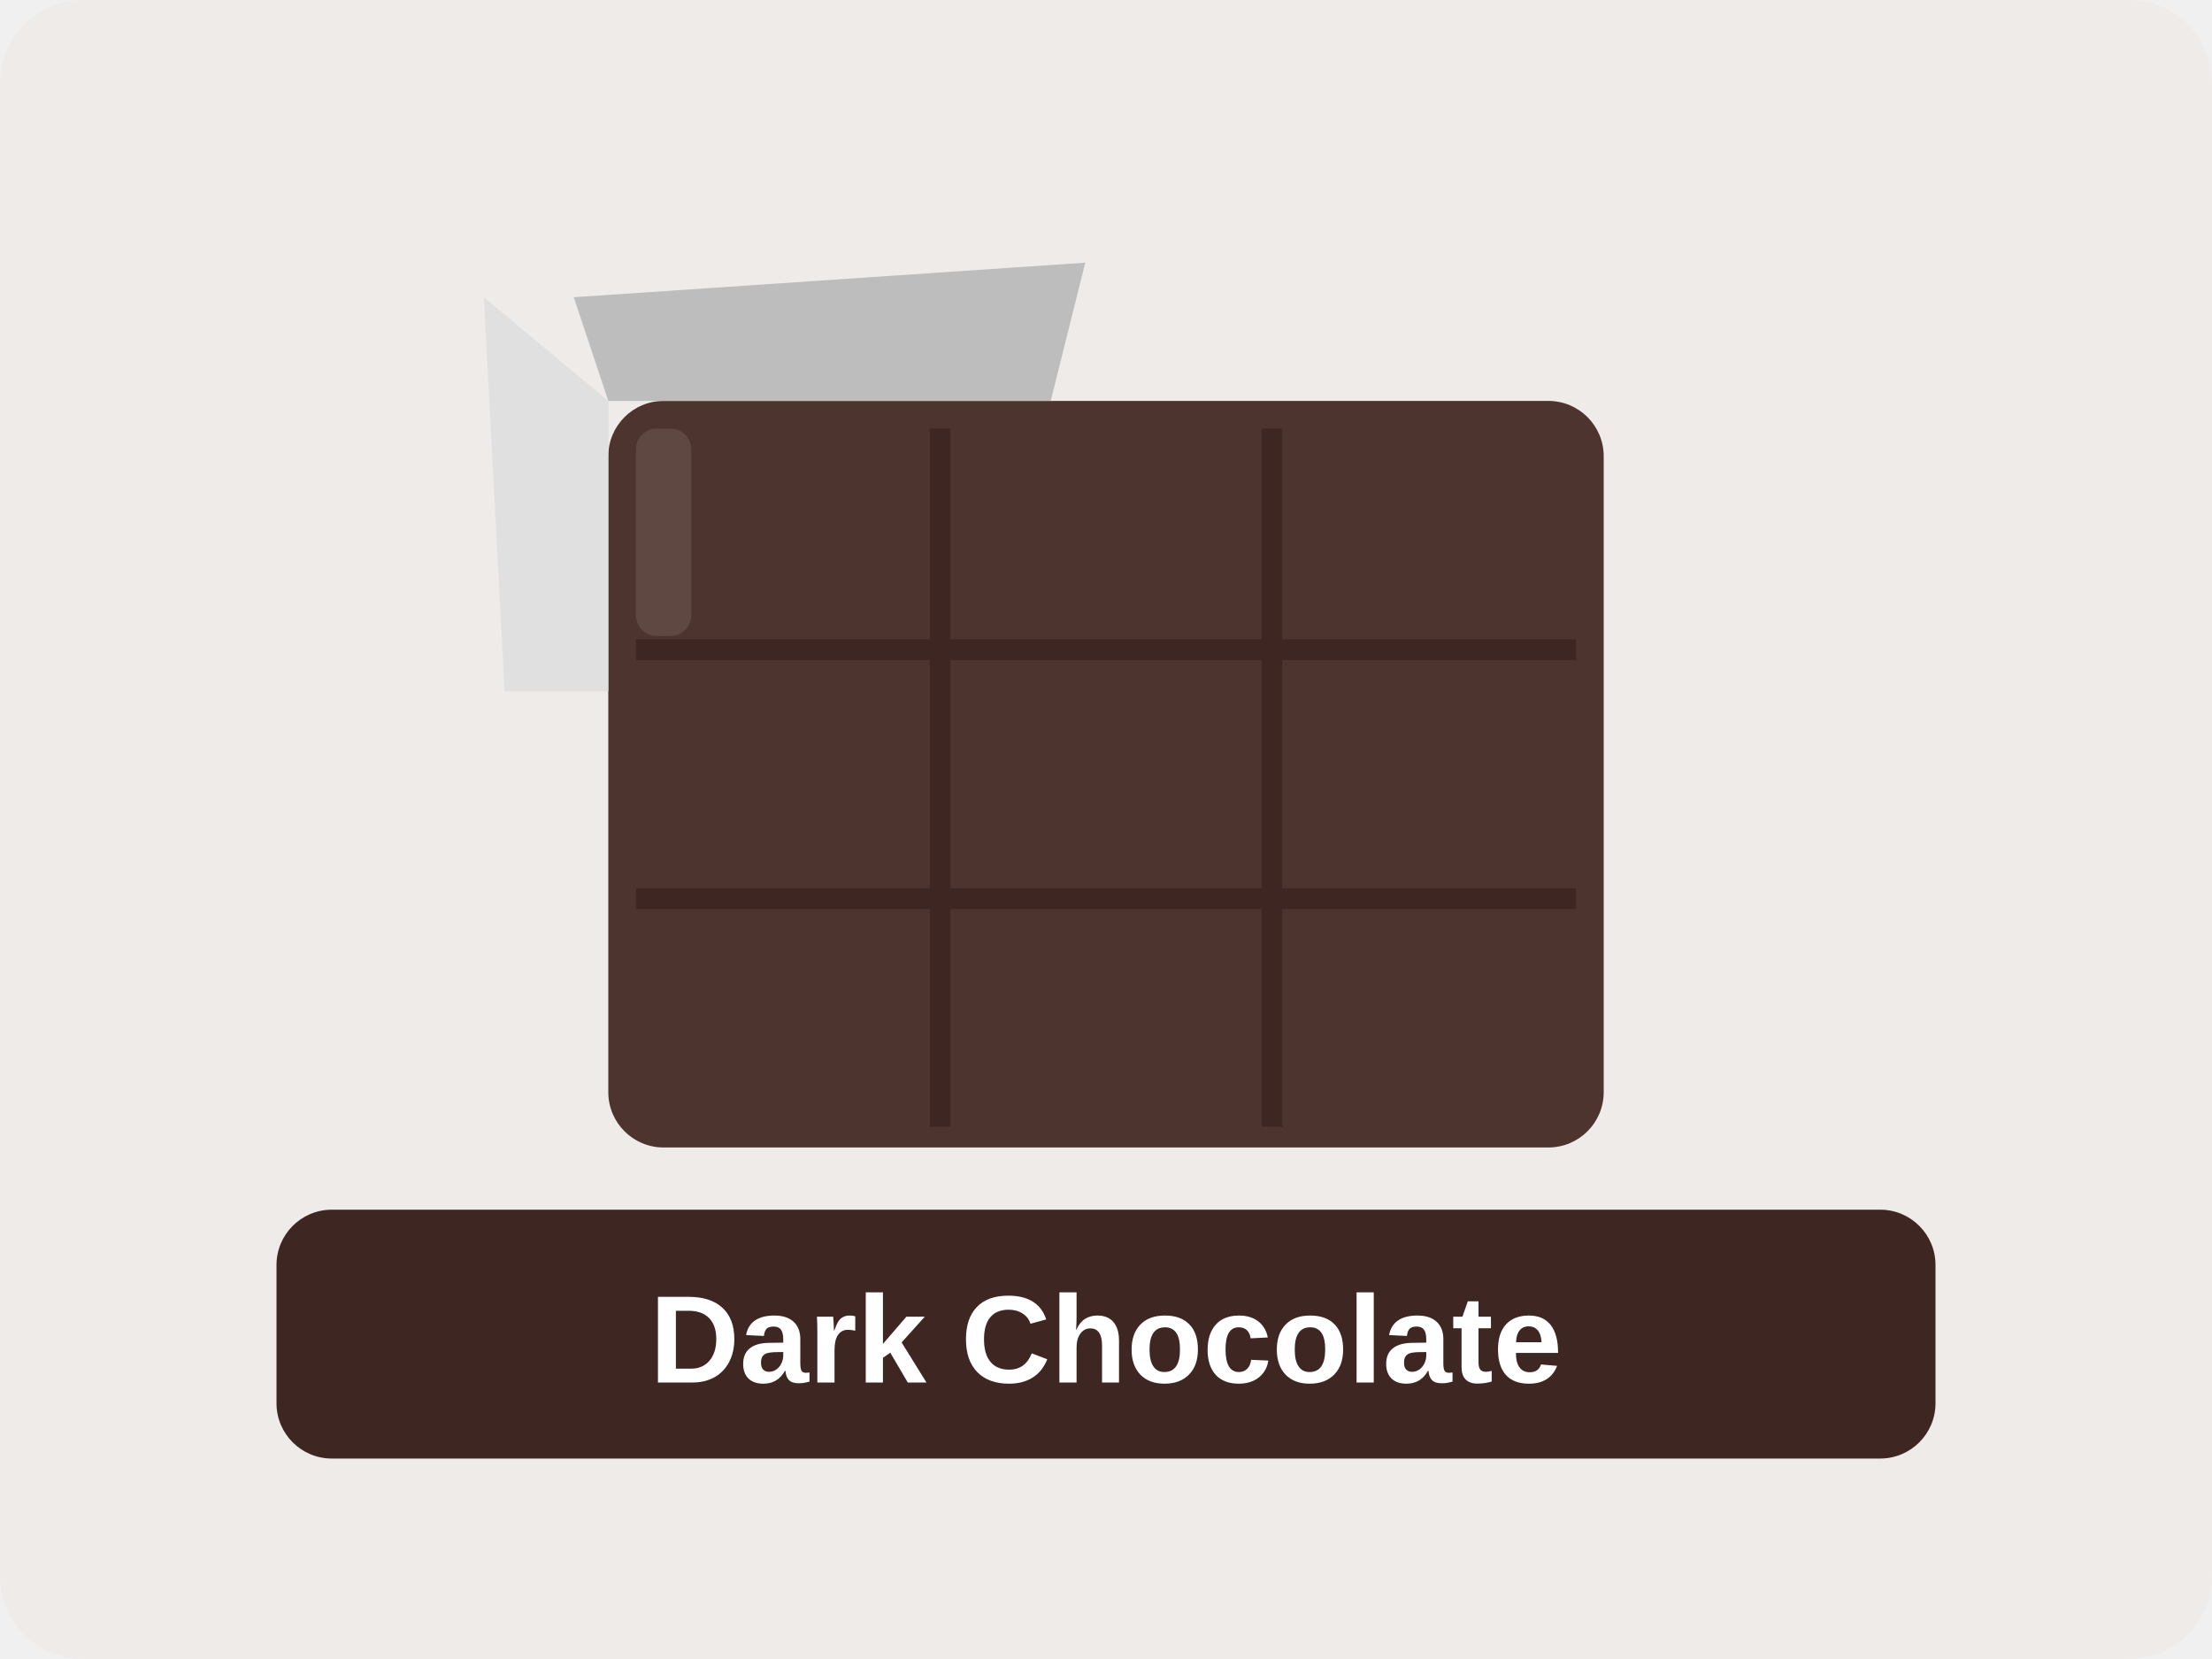
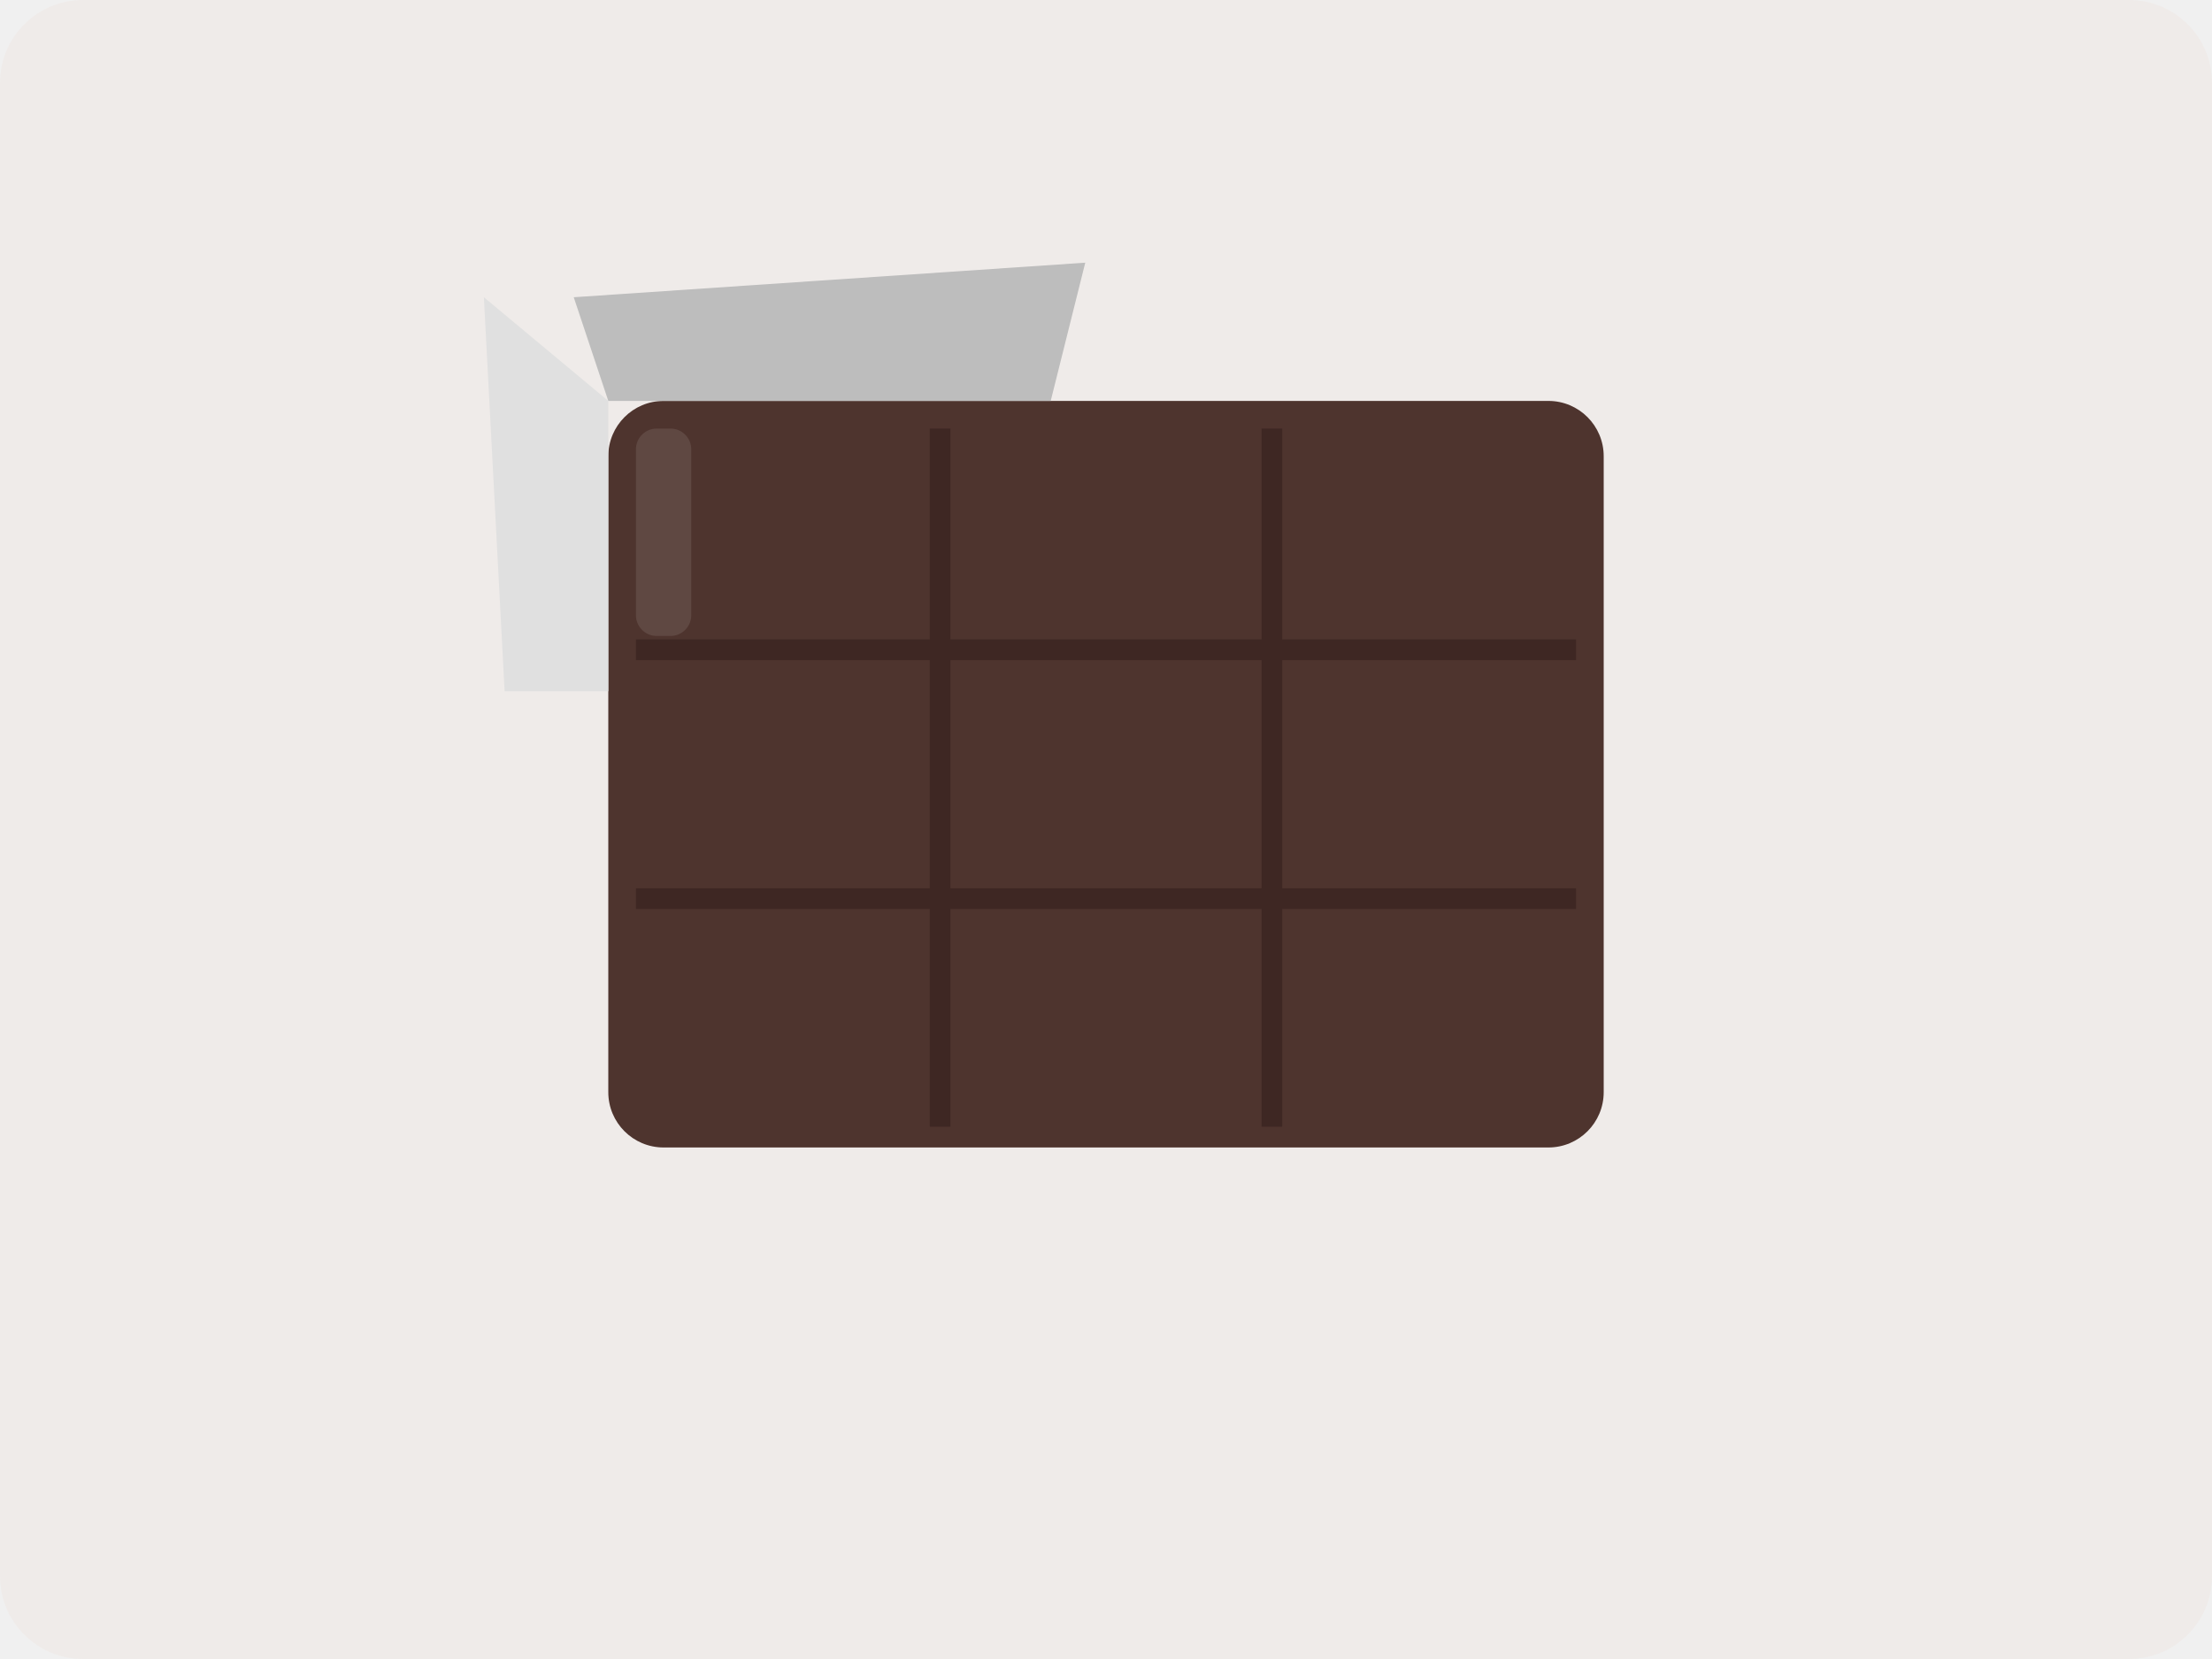
<svg xmlns="http://www.w3.org/2000/svg" width="320" height="240" viewBox="0 0 320 240">
  <rect width="320" height="240" fill="#efebe9" rx="12" />
  <rect x="88" y="58" width="144" height="108" rx="8" fill="#4e342e" />
  <line x1="136" y1="62" x2="136" y2="163" stroke="#3e2723" stroke-width="3" />
  <line x1="184" y1="62" x2="184" y2="163" stroke="#3e2723" stroke-width="3" />
  <line x1="92" y1="94" x2="228" y2="94" stroke="#3e2723" stroke-width="3" />
  <line x1="92" y1="130" x2="228" y2="130" stroke="#3e2723" stroke-width="3" />
  <path d="M88 58 L152 58 L157 38 L83 43 Z" fill="#bdbdbd" />
  <path d="M88 58 L88 100 L73 100 L70 43 Z" fill="#e0e0e0" />
  <rect x="92" y="62" width="8" height="30" rx="3" fill="rgba(255,255,255,0.1)" />
-   <rect x="40" y="175" width="240" height="36" rx="8" fill="#3e2723" />
-   <text x="160" y="200" text-anchor="middle" font-family="Arial,sans-serif" font-size="18" font-weight="bold" fill="white">Dark Chocolate</text>
</svg>
